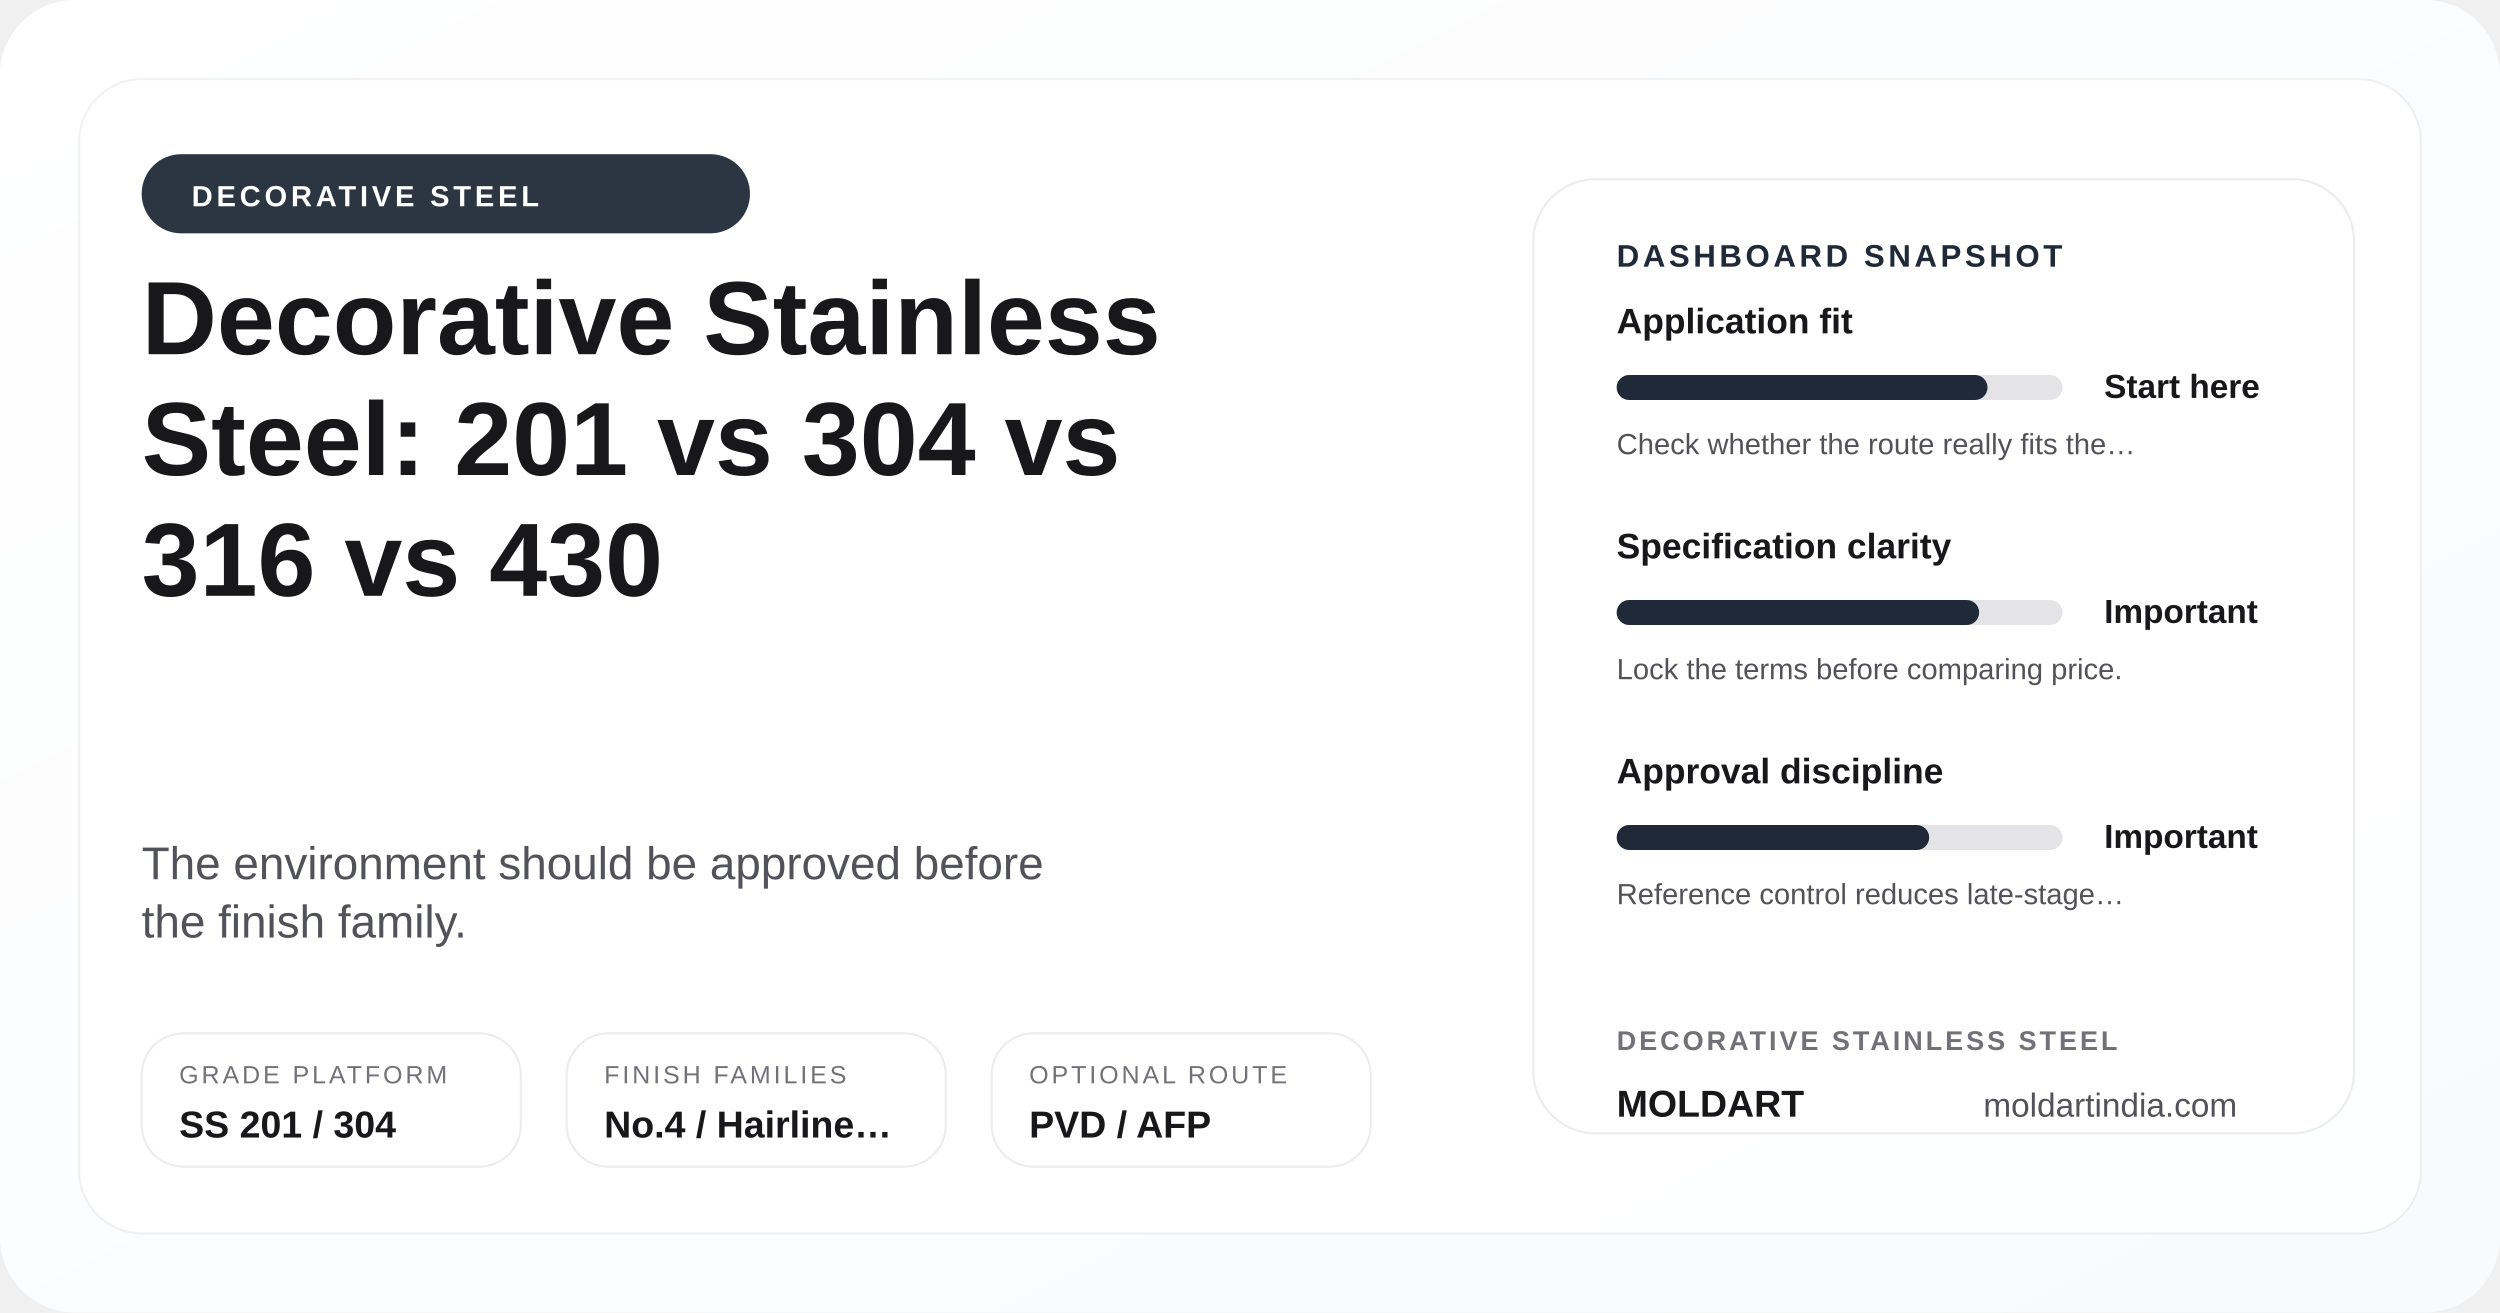
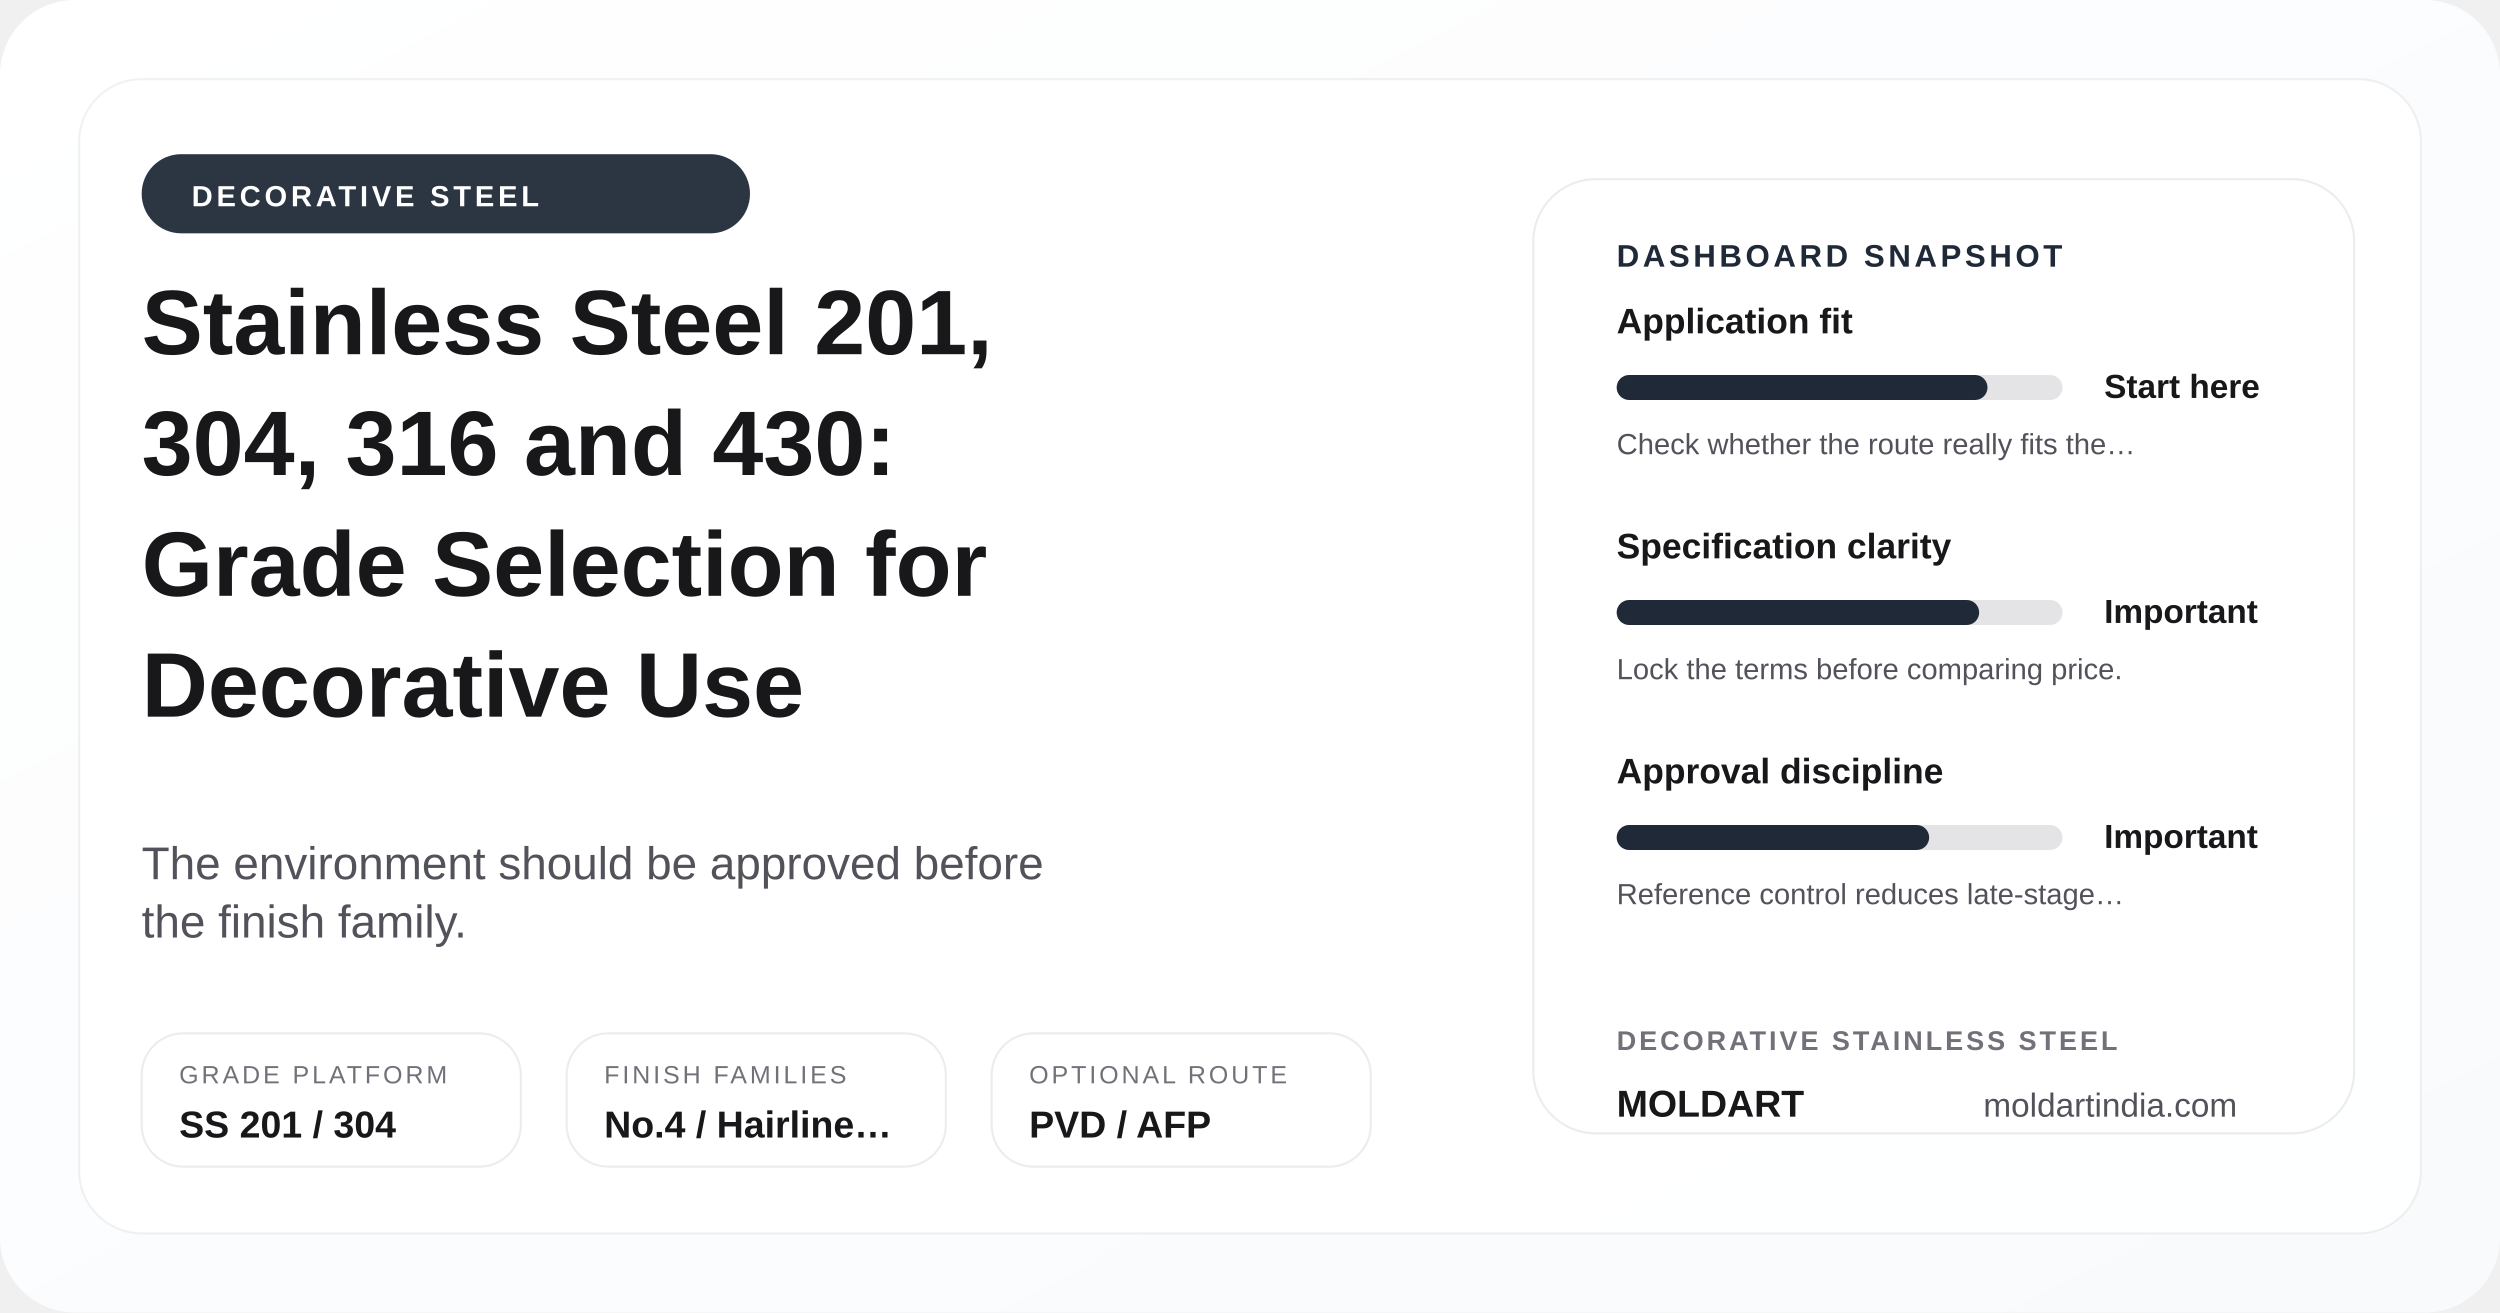
- <svg xmlns="http://www.w3.org/2000/svg" width="1200" height="630" viewBox="0 0 1200 630" role="img" aria-label="Decorative Stainless Steel: 201 vs 304 vs 316 vs 430">
+ <svg xmlns="http://www.w3.org/2000/svg" width="1200" height="630" viewBox="0 0 1200 630" role="img" aria-label="Stainless Steel 201, 304, 316 and 430: Grade Selection for Decorative Use">
  <defs>
    <linearGradient id="posterGrad-decorative-stainless-steel-201-304-316-430" x1="0%" y1="0%" x2="100%" y2="100%">
      <stop offset="0%" stop-color="#ffffff" />
      <stop offset="100%" stop-color="#f8fafc" />
    </linearGradient>
  </defs>
  <rect width="1200" height="630" rx="36" fill="url(#posterGrad-decorative-stainless-steel-201-304-316-430)" />
  <rect x="38" y="38" width="1124" height="554" rx="30" fill="rgba(255,255,255,0.9)" stroke="rgba(24,24,27,0.06)" />
  <circle cx="1072" cy="110" r="18" fill="#cbd5e1" />
  <circle cx="1036" cy="110" r="8" fill="#1f2937" />
  <rect x="68" y="74" width="292" height="38" rx="19" fill="#1f2937" opacity="0.94" />
  <text x="92" y="99" font-family="Arial, sans-serif" font-size="14" font-weight="700" fill="#ffffff" letter-spacing="1.8">DECORATIVE STEEL</text>
-   <text x="68" y="170" font-family="Arial, sans-serif" font-size="50" font-weight="700" fill="#18181b">Decorative Stainless</text>
-   <text x="68" y="228" font-family="Arial, sans-serif" font-size="50" font-weight="700" fill="#18181b">Steel: 201 vs 304 vs</text>
-   <text x="68" y="286" font-family="Arial, sans-serif" font-size="50" font-weight="700" fill="#18181b">316 vs 430</text>
+   <text x="68" y="170" font-family="Arial, sans-serif" font-size="44" font-weight="700" fill="#18181b">Stainless Steel 201,</text>
+   <text x="68" y="228" font-family="Arial, sans-serif" font-size="44" font-weight="700" fill="#18181b">304, 316 and 430:</text>
+   <text x="68" y="286" font-family="Arial, sans-serif" font-size="44" font-weight="700" fill="#18181b">Grade Selection for</text>
+   <text x="68" y="344" font-family="Arial, sans-serif" font-size="44" font-weight="700" fill="#18181b">Decorative Use</text>
  <text x="68" y="422" font-family="Arial, sans-serif" font-size="22" fill="#52525b">The environment should be approved before</text>
  <text x="68" y="450" font-family="Arial, sans-serif" font-size="22" fill="#52525b">the finish family.</text>
  <rect x="68" y="496" width="182" height="64" rx="20" fill="rgba(255,255,255,0.94)" stroke="rgba(24,24,27,0.08)" />
  <text x="86" y="520" font-family="Arial, sans-serif" font-size="12" fill="#71717a" letter-spacing="1.4">GRADE PLATFORM</text>
  <text x="86" y="546" font-family="Arial, sans-serif" font-size="18" font-weight="700" fill="#18181b">SS 201 / 304</text>
  <rect x="272" y="496" width="182" height="64" rx="20" fill="rgba(255,255,255,0.94)" stroke="rgba(24,24,27,0.08)" />
  <text x="290" y="520" font-family="Arial, sans-serif" font-size="12" fill="#71717a" letter-spacing="1.4">FINISH FAMILIES</text>
  <text x="290" y="546" font-family="Arial, sans-serif" font-size="18" font-weight="700" fill="#18181b">No.4 / Hairline…</text>
  <rect x="476" y="496" width="182" height="64" rx="20" fill="rgba(255,255,255,0.94)" stroke="rgba(24,24,27,0.08)" />
  <text x="494" y="520" font-family="Arial, sans-serif" font-size="12" fill="#71717a" letter-spacing="1.4">OPTIONAL ROUTE</text>
  <text x="494" y="546" font-family="Arial, sans-serif" font-size="18" font-weight="700" fill="#18181b">PVD / AFP</text>
  <rect x="736" y="86" width="394" height="458" rx="30" fill="#ffffff" stroke="rgba(24,24,27,0.08)" />
  <text x="776" y="128" font-family="Arial, sans-serif" font-size="15" font-weight="700" fill="#1f2937" letter-spacing="1.7">DASHBOARD SNAPSHOT</text>
  <text x="776" y="160" font-family="Arial, sans-serif" font-size="17" font-weight="700" fill="#18181b">Application fit</text>
  <rect x="776" y="180" width="214" height="12" rx="6" fill="#e4e4e7" />
  <rect x="776" y="180" width="178" height="12" rx="6" fill="#1f2937" />
  <text x="1010" y="191" font-family="Arial, sans-serif" font-size="16" font-weight="700" fill="#18181b">Start here</text>
  <text x="776" y="218" font-family="Arial, sans-serif" font-size="14" fill="#52525b">Check whether the route really fits the…</text>
  <text x="776" y="268" font-family="Arial, sans-serif" font-size="17" font-weight="700" fill="#18181b">Specification clarity</text>
  <rect x="776" y="288" width="214" height="12" rx="6" fill="#e4e4e7" />
  <rect x="776" y="288" width="174" height="12" rx="6" fill="#1f2937" />
  <text x="1010" y="299" font-family="Arial, sans-serif" font-size="16" font-weight="700" fill="#18181b">Important</text>
  <text x="776" y="326" font-family="Arial, sans-serif" font-size="14" fill="#52525b">Lock the terms before comparing price.</text>
  <text x="776" y="376" font-family="Arial, sans-serif" font-size="17" font-weight="700" fill="#18181b">Approval discipline</text>
  <rect x="776" y="396" width="214" height="12" rx="6" fill="#e4e4e7" />
  <rect x="776" y="396" width="150" height="12" rx="6" fill="#1f2937" />
  <text x="1010" y="407" font-family="Arial, sans-serif" font-size="16" font-weight="700" fill="#18181b">Important</text>
  <text x="776" y="434" font-family="Arial, sans-serif" font-size="14" fill="#52525b">Reference control reduces late-stage…</text>
  <text x="776" y="504" font-family="Arial, sans-serif" font-size="13" font-weight="700" fill="#71717a" letter-spacing="1.4">DECORATIVE STAINLESS STEEL</text>
  <text x="776" y="536" font-family="Arial, sans-serif" font-size="18" font-weight="700" fill="#18181b">MOLDART</text>
  <text x="952" y="536" font-family="Arial, sans-serif" font-size="16" fill="#52525b">moldartindia.com</text>
</svg>
